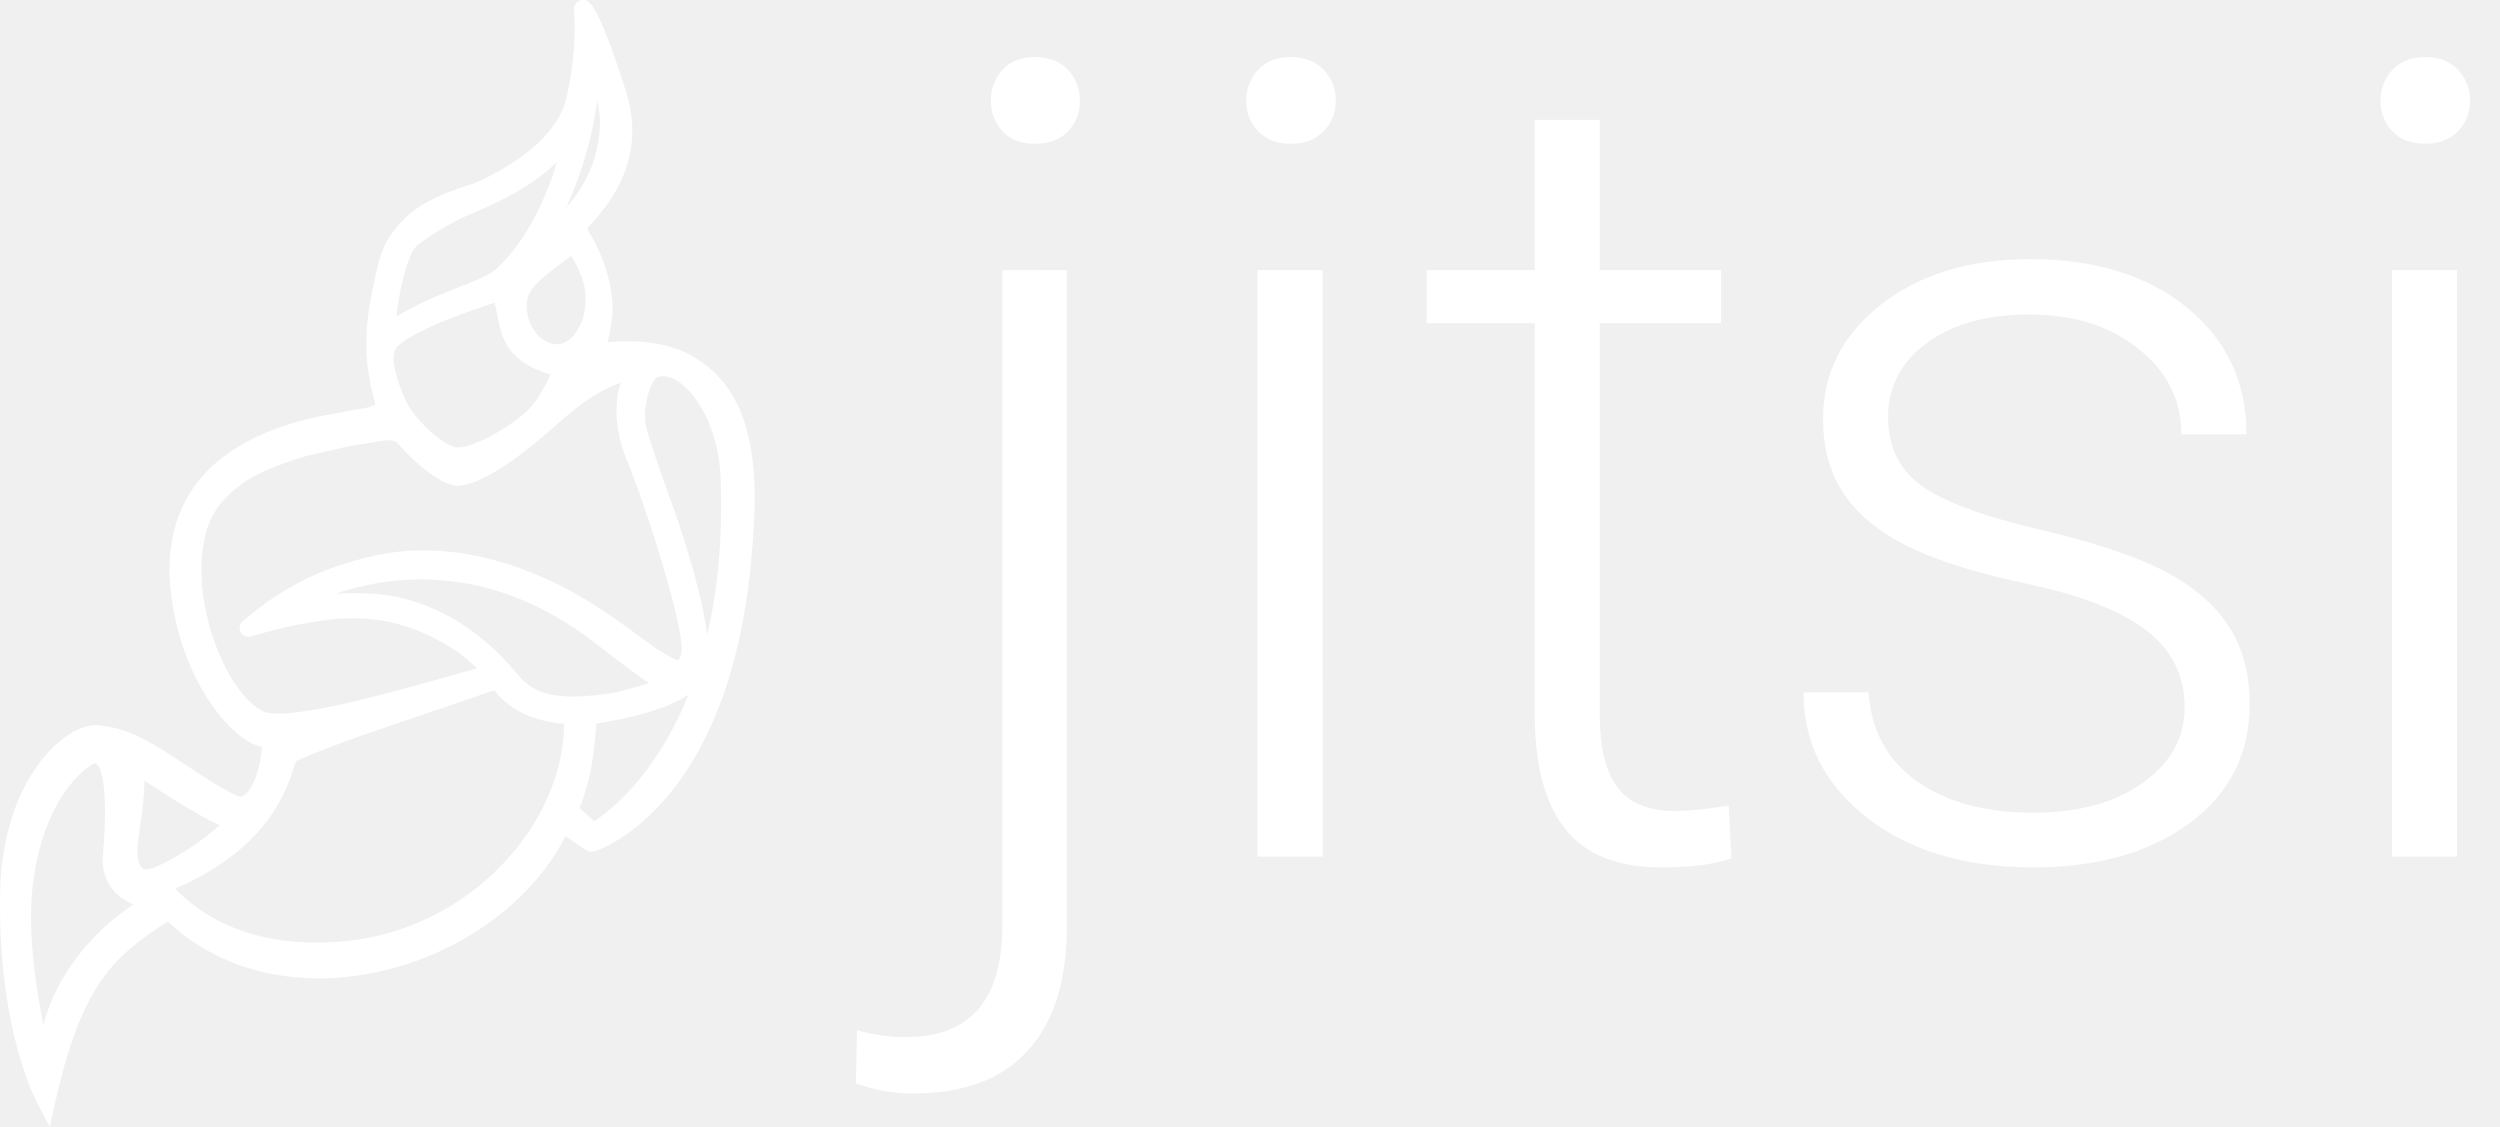
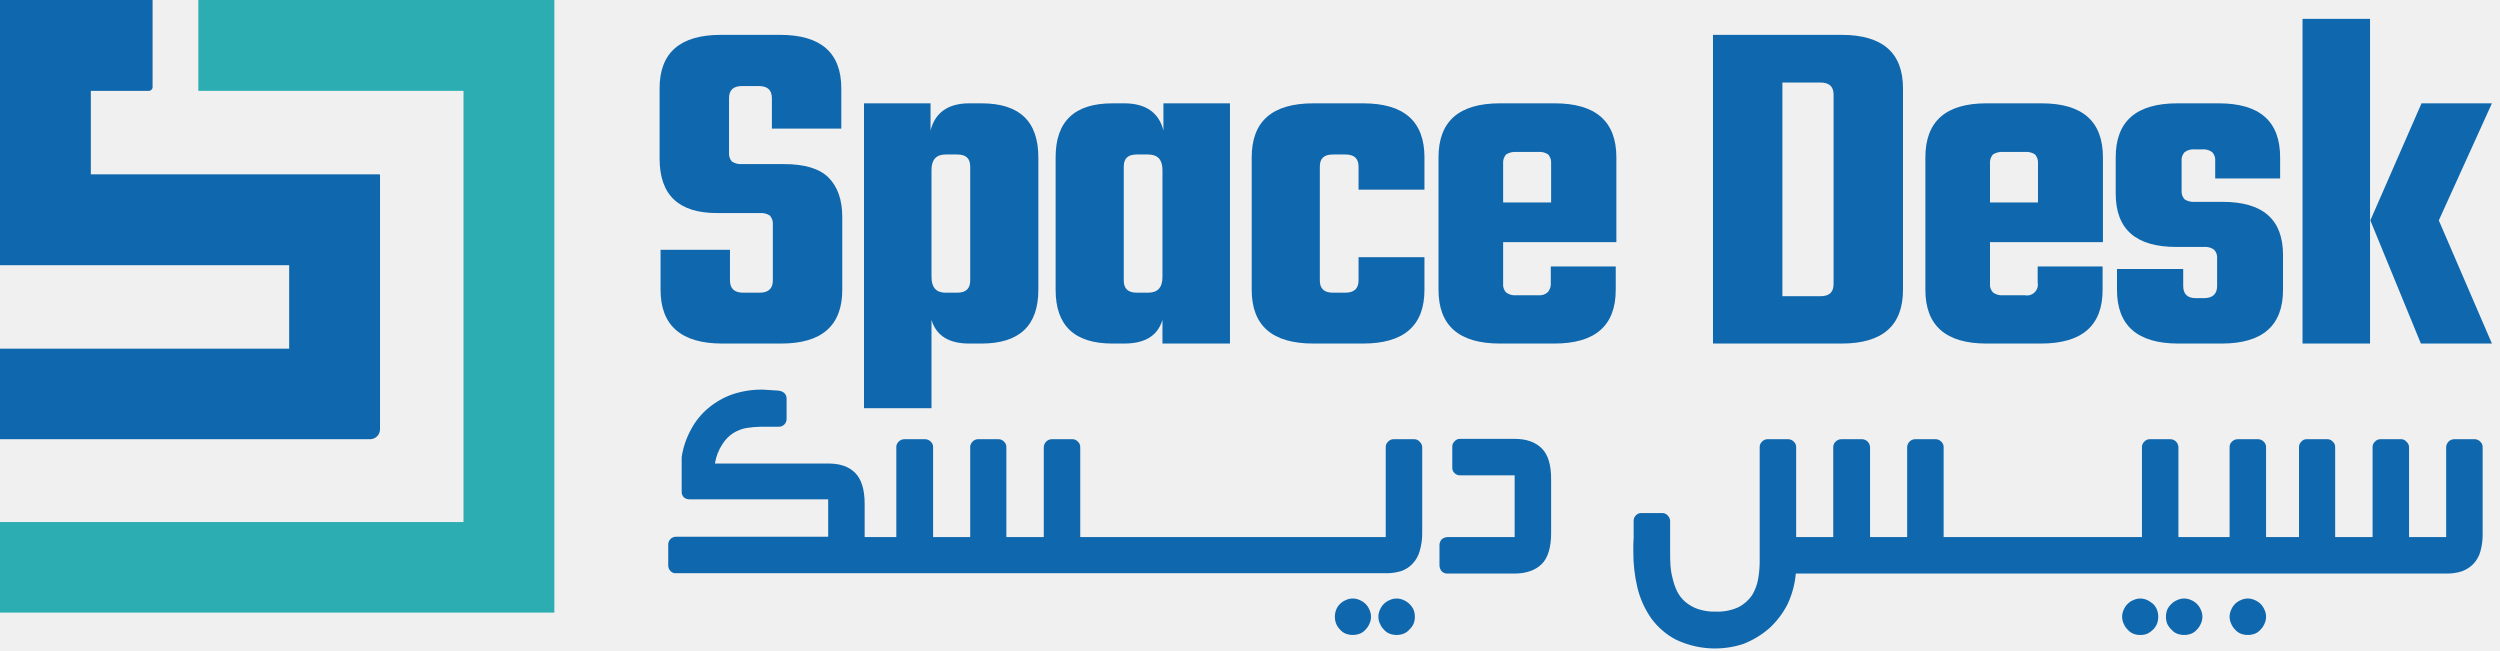
- <svg xmlns="http://www.w3.org/2000/svg" width="71" height="32" viewBox="0 0 71 32" fill="none">
-   <path d="M20.945 11.496C20.688 10.945 20.272 10.482 19.752 10.166C19.133 9.773 18.36 9.69 17.821 9.69C17.639 9.69 17.458 9.7 17.277 9.718H17.264C17.274 9.644 17.293 9.548 17.309 9.47C17.336 9.333 17.366 9.178 17.384 9.016C17.456 8.321 17.208 7.387 16.753 6.636C16.681 6.516 16.684 6.476 16.684 6.476C16.706 6.442 16.733 6.41 16.763 6.383L16.805 6.339C17.88 5.187 18.206 3.921 17.77 2.567C16.944 1.24512e-05 16.722 1.24425e-05 16.56 1.24425e-05C16.524 -0 16.488 0.007 16.455 0.021C16.422 0.036 16.392 0.057 16.368 0.084C16.341 0.116 16.322 0.154 16.31 0.195C16.299 0.236 16.297 0.278 16.303 0.32C16.387 1.171 16.195 2.39 16.067 2.854C15.911 3.437 15.363 4.308 13.635 5.135C13.514 5.187 13.39 5.233 13.264 5.272C12.7 5.46 11.758 5.776 11.235 6.497C10.84 6.959 10.744 7.423 10.573 8.259C10.421 9.003 10.298 9.908 10.539 10.989C10.563 11.096 10.586 11.186 10.607 11.266C10.622 11.323 10.635 11.372 10.645 11.415L10.665 11.411L10.644 11.416C10.66 11.48 10.65 11.496 10.627 11.512C10.543 11.545 10.458 11.571 10.371 11.59C10.115 11.631 9.859 11.677 9.614 11.725C8.836 11.859 6.483 12.264 5.4 13.989C4.731 15.053 4.636 16.442 5.117 18.123C5.615 19.788 6.605 20.931 7.282 21.164L7.293 21.168C7.342 21.19 7.388 21.208 7.434 21.224C7.434 21.27 7.429 21.327 7.423 21.391C7.419 21.419 7.414 21.45 7.41 21.483C7.336 22.026 7.08 22.611 6.819 22.627C6.681 22.6 6.136 22.291 5.75 22.037C5.626 21.956 5.509 21.879 5.398 21.805C4.321 21.093 3.727 20.7 2.819 20.599C2.788 20.596 2.757 20.594 2.726 20.594C1.766 20.594 0.038 22.211 0.001 25.432C-0.017 27.046 0.152 28.522 0.505 29.818C0.757 30.747 1.026 31.276 1.104 31.418L1.415 32L1.557 31.36C2.306 27.968 3.23 27.151 4.768 26.173C5.895 27.229 7.375 27.786 9.061 27.786C10.482 27.786 11.969 27.373 13.246 26.623C14.501 25.887 15.47 24.895 16.062 23.748C16.161 23.812 16.28 23.896 16.358 23.951C16.64 24.148 16.7 24.189 16.8 24.189H16.809C16.919 24.185 17.957 23.837 19.02 22.538C19.638 21.784 20.147 20.851 20.534 19.763C21.013 18.419 21.302 16.832 21.4 15.047C21.509 13.548 21.357 12.355 20.948 11.499L20.945 11.496ZM16.963 2.868C17.052 3.228 17.064 3.603 16.997 3.968C16.897 4.677 16.597 5.312 16.083 5.891C16.521 4.931 16.817 3.913 16.963 2.868ZM16.221 7.27C16.377 7.506 16.497 7.765 16.575 8.038C16.662 8.395 16.646 8.77 16.53 9.119C16.346 9.556 16.1 9.777 15.797 9.777H15.757C15.65 9.761 15.548 9.723 15.456 9.667C15.067 9.439 14.856 8.835 15.008 8.392C15.014 8.379 15.02 8.365 15.026 8.351C15.051 8.287 15.122 8.164 15.319 7.974C15.601 7.725 16.012 7.411 16.22 7.27L16.221 7.27ZM11.715 7.149L11.719 7.142V7.136C11.802 6.931 12.375 6.6 12.755 6.38C12.803 6.352 12.85 6.324 12.897 6.298C13.064 6.21 13.235 6.131 13.409 6.061C14.035 5.795 15.009 5.38 15.812 4.608C15.579 5.425 15.018 6.8 14.097 7.633C13.892 7.818 13.479 7.981 12.999 8.171C12.483 8.374 11.862 8.619 11.26 8.988C11.306 8.517 11.452 7.695 11.712 7.149H11.715ZM11.315 9.811C11.625 9.555 12.192 9.208 14.05 8.595C14.063 8.652 14.078 8.726 14.092 8.8C14.103 8.856 14.115 8.919 14.129 8.988C14.251 9.588 14.385 10.263 15.635 10.637C15.519 10.893 15.28 11.326 15.196 11.409L15.169 11.432L15.149 11.464C14.906 11.854 13.592 12.706 13.003 12.706C12.978 12.706 12.952 12.704 12.928 12.7C12.573 12.632 11.759 11.909 11.52 11.374C11.057 10.325 11.152 9.947 11.312 9.813L11.315 9.811ZM6.686 19.439C6.005 18.426 5.489 16.655 5.827 15.232V15.226C5.99 14.451 6.531 13.995 6.755 13.835L6.787 13.812C7.118 13.523 7.797 13.217 8.698 12.95C8.826 12.917 8.896 12.902 8.899 12.902C9.065 12.868 9.246 12.826 9.422 12.786C9.755 12.701 10.093 12.635 10.433 12.588C10.518 12.579 10.604 12.563 10.685 12.547C10.796 12.523 10.909 12.508 11.022 12.504C11.113 12.499 11.202 12.523 11.278 12.572C11.612 12.968 12.43 13.752 12.966 13.798H12.982H13C13.611 13.765 14.568 13.169 15.845 12.026C16.062 11.834 16.264 11.666 16.462 11.519L16.486 11.501C16.834 11.236 17.218 11.022 17.626 10.864C17.493 11.302 17.386 12.05 17.818 13.104C18.043 13.649 18.474 14.878 18.832 16.081C19.448 18.154 19.362 18.518 19.35 18.552C19.333 18.623 19.305 18.69 19.267 18.752C19.219 18.743 19.173 18.726 19.13 18.703C18.819 18.56 18.471 18.304 18.064 18.003C17.309 17.45 16.37 16.761 14.996 16.224C13.987 15.83 12.983 15.63 12.015 15.63C11.614 15.629 11.213 15.668 10.819 15.744C8.655 16.171 7.514 17.125 6.901 17.638L6.897 17.642C6.856 17.675 6.827 17.719 6.813 17.769C6.799 17.819 6.801 17.872 6.818 17.921C6.836 17.969 6.868 18.01 6.91 18.039C6.952 18.068 7.002 18.083 7.054 18.083C7.109 18.083 7.164 18.067 7.343 18.015C7.992 17.822 8.656 17.684 9.327 17.602C9.568 17.574 9.81 17.559 10.053 17.559C11.1 17.559 12.064 17.879 13.084 18.572C13.318 18.767 13.461 18.897 13.547 18.982L13.459 19.005L12.84 19.18C11.308 19.613 8.991 20.267 7.895 20.267C7.811 20.268 7.727 20.263 7.644 20.253C7.359 20.211 7.013 19.914 6.691 19.439L6.686 19.439ZM2.167 27.212C1.736 27.774 1.418 28.415 1.232 29.098C1.026 28.111 0.784 26.486 0.922 25.222C1.208 22.602 2.506 21.724 2.699 21.678H2.711C2.722 21.678 2.735 21.678 2.76 21.706C2.864 21.818 3.088 22.294 2.925 24.261C2.886 24.666 2.984 25.009 3.215 25.28C3.372 25.459 3.57 25.599 3.791 25.687C3.167 26.1 2.617 26.615 2.165 27.212L2.167 27.212ZM4.373 24.64C4.306 24.67 4.233 24.687 4.159 24.69C4.133 24.692 4.107 24.689 4.082 24.679C4.058 24.67 4.036 24.655 4.018 24.636C3.976 24.593 3.882 24.444 3.912 24.006C3.934 23.79 3.964 23.575 3.992 23.366C4.055 22.971 4.092 22.574 4.104 22.175C4.861 22.67 5.699 23.195 6.242 23.437C5.887 23.751 5.15 24.316 4.373 24.641V24.64ZM14.245 24.57C13.025 25.842 11.377 26.617 9.619 26.746C9.41 26.761 9.202 26.769 9.002 26.769C6.687 26.769 5.511 25.786 4.97 25.239C7.585 24.111 8.116 22.497 8.348 21.793C8.37 21.724 8.39 21.665 8.412 21.613C8.511 21.564 8.829 21.421 9.808 21.055C10.576 20.778 11.497 20.468 12.309 20.195C12.986 19.967 13.57 19.769 13.889 19.652L13.916 19.643C13.98 19.626 14.018 19.617 14.044 19.613L14.062 19.636C14.359 20.024 14.85 20.26 14.854 20.263C15.223 20.428 15.618 20.527 16.021 20.557C16.012 21.956 15.373 23.406 14.249 24.569L14.245 24.57ZM16.274 19.782C15.306 19.782 14.966 19.47 14.649 19.093C13.077 17.219 11.338 16.911 10.663 16.866C10.447 16.852 10.235 16.845 10.032 16.845C9.862 16.845 9.695 16.849 9.533 16.86C10.316 16.593 11.138 16.457 11.965 16.455C13.699 16.455 15.369 17.069 16.926 18.28C17.561 18.774 18.028 19.124 18.432 19.405C18.235 19.463 17.97 19.538 17.635 19.629L17.507 19.664C17.101 19.736 16.689 19.776 16.276 19.782H16.274ZM16.878 23.327C16.776 23.237 16.622 23.094 16.462 22.949C16.609 22.576 16.719 22.191 16.792 21.797C16.868 21.382 16.915 20.837 16.937 20.549C17.397 20.48 17.852 20.383 18.3 20.259C18.84 20.104 19.256 19.928 19.553 19.727C18.627 22.04 17.286 23.055 16.878 23.325V23.327ZM20.082 18.038C19.944 16.899 19.483 15.489 19.302 14.941C19.283 14.877 19.267 14.831 19.256 14.797C19.243 14.754 19.201 14.638 19.116 14.401C18.893 13.781 18.43 12.492 18.348 12.111C18.229 11.55 18.497 10.779 18.668 10.712C18.72 10.692 18.776 10.682 18.833 10.682C19.148 10.682 19.537 10.979 19.845 11.459C20.217 12.035 20.438 12.799 20.467 13.603C20.531 15.357 20.368 16.822 20.083 18.038" fill="white" />
-   <path d="M30.298 7.67V26.314C30.298 27.853 29.928 29.029 29.189 29.839C28.45 30.65 27.362 31.055 25.925 31.055C25.373 31.056 24.826 30.958 24.309 30.766L24.339 29.254C24.789 29.387 25.256 29.454 25.725 29.454C27.552 29.454 28.465 28.401 28.465 26.296V7.672L30.298 7.67ZM29.39 1.62C29.79 1.62 30.103 1.74 30.329 1.98C30.554 2.216 30.675 2.533 30.668 2.859C30.672 3.019 30.644 3.179 30.586 3.329C30.528 3.479 30.441 3.616 30.329 3.731C30.103 3.966 29.79 4.083 29.39 4.083C28.999 4.083 28.694 3.965 28.474 3.731C28.253 3.496 28.134 3.182 28.143 2.859C28.134 2.534 28.253 2.218 28.474 1.98C28.694 1.74 29 1.62 29.39 1.62Z" fill="white" />
-   <path d="M35.395 2.859C35.387 2.533 35.509 2.216 35.734 1.98C35.959 1.74 36.267 1.62 36.657 1.62C37.048 1.62 37.358 1.74 37.589 1.98C37.703 2.096 37.791 2.233 37.851 2.384C37.91 2.535 37.939 2.697 37.935 2.859C37.94 3.02 37.911 3.181 37.852 3.33C37.792 3.48 37.703 3.617 37.589 3.731C37.358 3.966 37.048 4.084 36.657 4.083C36.267 4.083 35.959 3.965 35.734 3.731C35.622 3.616 35.535 3.479 35.477 3.329C35.419 3.179 35.391 3.019 35.395 2.859ZM37.566 24.328H35.715V7.67H37.562L37.566 24.328Z" fill="white" />
-   <path d="M45.432 3.405V7.67H48.88V9.179H45.432V20.291C45.432 21.216 45.599 21.905 45.932 22.357C46.266 22.808 46.823 23.035 47.603 23.035C47.91 23.035 48.408 22.983 49.096 22.881L49.172 24.376C48.69 24.547 48.033 24.633 47.202 24.636C45.94 24.636 45.021 24.269 44.446 23.535C43.871 22.801 43.585 21.721 43.587 20.294V9.179H40.52V7.67H43.587V3.405H45.432Z" fill="white" />
-   <path d="M62.044 20.096C62.044 19.183 61.677 18.449 60.943 17.894C60.21 17.34 59.104 16.907 57.626 16.593C56.147 16.28 55 15.921 54.184 15.516C53.368 15.111 52.763 14.615 52.368 14.028C51.972 13.443 51.775 12.735 51.775 11.904C51.775 10.59 52.325 9.504 53.423 8.648C54.521 7.791 55.927 7.362 57.641 7.36C59.498 7.36 60.989 7.819 62.113 8.738C63.237 9.657 63.8 10.855 63.799 12.333H61.951C61.951 11.358 61.544 10.548 60.728 9.901C59.912 9.254 58.883 8.931 57.641 8.931C56.429 8.931 55.457 9.201 54.723 9.74C53.99 10.278 53.623 10.979 53.622 11.84C53.622 12.672 53.928 13.316 54.538 13.772C55.149 14.229 56.262 14.647 57.879 15.027C59.496 15.406 60.707 15.812 61.513 16.243C62.319 16.675 62.916 17.193 63.305 17.798C63.695 18.404 63.89 19.138 63.89 20C63.89 21.408 63.323 22.532 62.189 23.372C61.055 24.211 59.574 24.632 57.747 24.634C55.808 24.634 54.235 24.164 53.029 23.226C51.822 22.287 51.219 21.099 51.22 19.662H53.067C53.139 20.739 53.593 21.578 54.429 22.179C55.266 22.78 56.372 23.08 57.747 23.08C59.031 23.08 60.067 22.797 60.857 22.233C61.647 21.669 62.042 20.956 62.044 20.096Z" fill="white" />
-   <path d="M67.61 2.859C67.602 2.533 67.723 2.216 67.948 1.98C68.174 1.74 68.482 1.62 68.872 1.62C69.263 1.62 69.573 1.74 69.804 1.98C69.917 2.096 70.005 2.233 70.064 2.385C70.123 2.536 70.151 2.697 70.147 2.859C70.151 3.02 70.123 3.181 70.064 3.33C70.004 3.48 69.915 3.617 69.801 3.731C69.57 3.966 69.259 4.084 68.87 4.083C68.48 4.083 68.172 3.965 67.946 3.731C67.834 3.616 67.747 3.479 67.689 3.329C67.63 3.179 67.603 3.019 67.607 2.859H67.61ZM69.778 24.328H67.933V7.67H69.781L69.778 24.328Z" fill="white" />
+ <svg xmlns="http://www.w3.org/2000/svg" width="169" height="44" viewBox="0 0 169 44" fill="none">
+   <path d="M52.244 18.964V15.202C52.255 15.089 52.244 14.976 52.21 14.868C52.177 14.761 52.122 14.661 52.05 14.575C51.844 14.442 51.601 14.381 51.358 14.402H48.46C45.887 14.402 44.589 13.191 44.589 10.726V5.968C44.589 3.568 45.973 2.357 48.719 2.357H52.741C55.488 2.357 56.872 3.568 56.872 5.968V8.693H52.179V6.639C52.179 6.076 51.877 5.817 51.293 5.817H50.168C49.584 5.817 49.282 6.076 49.282 6.639V10.315C49.272 10.423 49.285 10.533 49.318 10.637C49.351 10.741 49.405 10.837 49.476 10.92C49.681 11.053 49.925 11.114 50.168 11.093H53.001C54.385 11.093 55.401 11.396 56.007 12.001C56.612 12.607 56.937 13.493 56.937 14.661V19.591C56.937 22.013 55.553 23.224 52.806 23.224H48.827C46.06 23.224 44.654 22.013 44.654 19.591V16.888H49.346V18.964C49.346 19.505 49.649 19.786 50.233 19.786H51.358C51.941 19.786 52.244 19.505 52.244 18.964Z" fill="#0F67AD" />
+   <path d="M65.521 6.985H66.343C68.916 6.985 70.192 8.196 70.192 10.639V19.591C70.192 22.013 68.916 23.224 66.343 23.224H65.521C64.159 23.224 63.294 22.705 62.97 21.624V27.593H58.407V6.985H62.905V8.823C63.208 7.612 64.094 6.985 65.521 6.985ZM65.586 18.964V11.266C65.586 10.704 65.305 10.444 64.7 10.444H63.921C63.294 10.444 62.97 10.79 62.97 11.482V18.727C62.97 19.44 63.294 19.786 63.921 19.786H64.7C65.305 19.786 65.586 19.505 65.586 18.964Z" fill="#0F67AD" />
+   <path d="M78.647 6.985H83.145V23.224H78.582V21.624C78.258 22.705 77.393 23.224 75.987 23.224H75.209C72.635 23.224 71.36 22.013 71.36 19.591V10.639C71.36 8.196 72.635 6.985 75.209 6.985H75.987C77.458 6.985 78.344 7.612 78.647 8.823V6.985ZM76.852 19.786H77.609C78.258 19.786 78.582 19.44 78.582 18.727V11.482C78.582 10.79 78.258 10.444 77.609 10.444H76.852C76.247 10.444 75.966 10.704 75.966 11.266V18.964C75.966 19.505 76.247 19.786 76.852 19.786Z" fill="#0F67AD" />
+   <path d="M96.293 12.823H91.838V11.266C91.838 10.704 91.535 10.444 90.951 10.444H90.108C89.503 10.444 89.221 10.704 89.221 11.266V18.964C89.221 19.505 89.503 19.786 90.108 19.786H90.951C91.535 19.786 91.838 19.505 91.838 18.964V17.386H96.293V19.591C96.293 22.013 94.909 23.224 92.141 23.224H88.789C85.999 23.224 84.615 22.013 84.615 19.591V10.639C84.615 8.196 85.999 6.985 88.789 6.985H92.141C94.909 6.985 96.293 8.196 96.293 10.639V12.823Z" fill="#0F67AD" />
+   <path d="M101.396 6.985H105.094C107.862 6.985 109.267 8.196 109.267 10.639V16.369H101.612V19.159C101.6 19.268 101.611 19.378 101.645 19.483C101.678 19.587 101.734 19.683 101.807 19.765C102.004 19.915 102.252 19.985 102.499 19.959H103.969C104.09 19.974 104.212 19.962 104.328 19.924C104.444 19.887 104.55 19.825 104.64 19.743C104.788 19.561 104.858 19.328 104.834 19.094V18.013H109.224V19.591C109.224 22.013 107.84 23.224 105.072 23.224H101.396C98.628 23.224 97.244 22.013 97.244 19.591V10.639C97.244 8.196 98.628 6.985 101.396 6.985ZM101.612 13.688H104.856V11.05C104.865 10.941 104.853 10.832 104.819 10.728C104.786 10.624 104.732 10.527 104.661 10.444C104.471 10.315 104.242 10.254 104.013 10.271H102.499C102.255 10.251 102.012 10.312 101.807 10.444C101.736 10.527 101.682 10.624 101.649 10.728C101.615 10.832 101.603 10.941 101.612 11.05V13.688Z" fill="#0F67AD" />
+   <path d="M115.798 2.357H124.491C127.258 2.357 128.642 3.568 128.642 5.968V19.591C128.642 22.013 127.258 23.224 124.491 23.224H115.798V2.357ZM123.95 19.202V6.401C123.95 5.86 123.669 5.579 123.063 5.579H120.49V20.024H123.063C123.669 20.024 123.95 19.743 123.95 19.202Z" fill="#0F67AD" />
+   <path d="M134.286 6.985H138.006C140.774 6.985 142.158 8.196 142.158 10.639V16.369H134.524V19.159C134.512 19.268 134.523 19.378 134.557 19.483C134.591 19.587 134.646 19.683 134.719 19.765C134.916 19.915 135.164 19.985 135.411 19.959H136.881C137 19.983 137.123 19.977 137.239 19.942C137.354 19.907 137.46 19.844 137.545 19.758C137.631 19.672 137.694 19.567 137.729 19.451C137.764 19.335 137.77 19.213 137.746 19.094V18.013H142.136V19.591C142.136 22.013 140.752 23.224 137.963 23.224H134.286C131.54 23.224 130.156 22.013 130.156 19.591V10.639C130.156 8.196 131.54 6.985 134.286 6.985ZM134.524 13.688H137.768V11.05C137.777 10.941 137.765 10.832 137.732 10.728C137.698 10.624 137.644 10.527 137.573 10.444C137.383 10.315 137.154 10.254 136.925 10.271H135.411C135.167 10.251 134.924 10.312 134.719 10.444C134.648 10.527 134.594 10.624 134.561 10.728C134.527 10.832 134.515 10.941 134.524 11.05V13.688Z" fill="#0F67AD" />
+   <path d="M149.877 19.332V17.494C149.889 17.385 149.878 17.275 149.845 17.171C149.811 17.066 149.756 16.97 149.683 16.889C149.485 16.738 149.238 16.668 148.991 16.694H147.131C144.385 16.694 143.022 15.505 143.022 13.083V10.639C143.022 8.196 144.406 6.985 147.196 6.985H149.985C152.753 6.985 154.137 8.196 154.137 10.639V12.066H149.748V10.899C149.76 10.79 149.748 10.679 149.715 10.575C149.681 10.471 149.626 10.375 149.553 10.293C149.356 10.142 149.108 10.073 148.861 10.098H148.364C148.117 10.073 147.869 10.142 147.672 10.293C147.598 10.375 147.543 10.471 147.51 10.575C147.476 10.679 147.465 10.79 147.477 10.899V12.866C147.468 12.975 147.48 13.085 147.513 13.189C147.547 13.293 147.601 13.389 147.672 13.472C147.877 13.605 148.12 13.665 148.364 13.645H150.245C152.97 13.645 154.332 14.834 154.332 17.235V19.591C154.332 22.013 152.948 23.224 150.18 23.224H147.261C144.493 23.224 143.109 22.013 143.109 19.591V18.186H147.585V19.332C147.585 19.873 147.866 20.154 148.429 20.154H148.991C149.575 20.154 149.877 19.873 149.877 19.332Z" fill="#0F67AD" />
+   <path d="M155.651 23.224V1.276H160.214V23.224H155.651ZM168.453 6.985L164.863 14.899L168.453 23.224H163.652L160.235 14.899L163.695 6.985H168.453Z" fill="#0F67AD" />
+   <path d="M92.314 40.826C92.202 40.716 92.07 40.628 91.925 40.567C91.776 40.496 91.614 40.459 91.449 40.459C91.284 40.459 91.122 40.496 90.973 40.567C90.828 40.627 90.695 40.715 90.584 40.826C90.472 40.938 90.384 41.07 90.325 41.216C90.208 41.522 90.208 41.861 90.325 42.167C90.385 42.312 90.474 42.444 90.584 42.556C90.689 42.68 90.823 42.777 90.973 42.837C91.28 42.952 91.618 42.952 91.925 42.837C92.076 42.777 92.209 42.68 92.314 42.556C92.424 42.444 92.513 42.312 92.573 42.167C92.644 42.019 92.681 41.856 92.681 41.691C92.681 41.527 92.644 41.364 92.573 41.216C92.513 41.071 92.424 40.938 92.314 40.826Z" fill="#0F67AD" />
+   <path d="M95.968 29.863C95.925 29.807 95.869 29.763 95.805 29.733C95.741 29.703 95.671 29.688 95.601 29.69H94.195C94.125 29.691 94.056 29.707 93.993 29.737C93.93 29.767 93.873 29.81 93.828 29.863C93.777 29.91 93.738 29.967 93.712 30.03C93.686 30.093 93.673 30.162 93.676 30.23V36.307H73.025V30.23C73.028 30.162 73.016 30.093 72.99 30.03C72.963 29.967 72.924 29.91 72.874 29.863C72.828 29.81 72.772 29.767 72.708 29.737C72.645 29.707 72.576 29.691 72.506 29.69H71.1C71.027 29.691 70.955 29.707 70.888 29.736C70.821 29.766 70.761 29.809 70.711 29.863C70.618 29.963 70.564 30.093 70.56 30.23V36.307H68.03V30.23C68.033 30.162 68.021 30.093 67.994 30.03C67.968 29.967 67.929 29.91 67.879 29.863C67.833 29.81 67.776 29.767 67.713 29.737C67.65 29.707 67.581 29.691 67.511 29.69H66.105C66.035 29.691 65.966 29.707 65.903 29.737C65.84 29.767 65.783 29.81 65.738 29.863C65.688 29.91 65.648 29.967 65.622 30.03C65.596 30.093 65.584 30.162 65.586 30.23V36.307H63.078V30.23C63.081 30.162 63.069 30.093 63.042 30.03C63.016 29.967 62.977 29.91 62.927 29.863C62.877 29.809 62.817 29.766 62.75 29.736C62.683 29.707 62.611 29.691 62.537 29.69H61.132C61.059 29.691 60.986 29.707 60.919 29.736C60.852 29.766 60.792 29.809 60.742 29.863C60.692 29.91 60.653 29.967 60.627 30.03C60.6 30.093 60.588 30.162 60.591 30.23V36.307H58.45V34.058C58.45 33.085 58.234 32.393 57.802 31.96C57.369 31.528 56.764 31.333 55.985 31.333H48.33C48.401 30.87 48.571 30.428 48.828 30.036C49.015 29.733 49.266 29.475 49.563 29.279C49.835 29.11 50.135 28.993 50.449 28.933C50.772 28.883 51.097 28.854 51.422 28.846H52.633C52.703 28.849 52.773 28.838 52.839 28.813C52.904 28.789 52.964 28.751 53.014 28.702C53.065 28.654 53.105 28.596 53.133 28.531C53.16 28.467 53.174 28.398 53.174 28.328V26.922C53.173 26.852 53.157 26.783 53.127 26.72C53.097 26.656 53.054 26.6 53.001 26.554C52.883 26.463 52.739 26.41 52.59 26.403L51.552 26.338C50.854 26.33 50.16 26.439 49.498 26.662C48.906 26.872 48.356 27.187 47.876 27.592C47.396 27.994 46.999 28.487 46.708 29.041C46.391 29.619 46.178 30.249 46.081 30.901V33.236C46.078 33.308 46.09 33.38 46.116 33.447C46.142 33.514 46.182 33.575 46.233 33.625C46.343 33.713 46.481 33.758 46.622 33.755H55.985V36.285H45.67C45.537 36.291 45.41 36.348 45.317 36.445C45.225 36.541 45.173 36.67 45.173 36.804V38.21C45.17 38.282 45.182 38.353 45.208 38.42C45.234 38.487 45.274 38.548 45.325 38.599C45.367 38.649 45.42 38.688 45.48 38.714C45.54 38.741 45.605 38.753 45.67 38.75H93.676C94.035 38.758 94.393 38.707 94.736 38.599C95.025 38.498 95.285 38.327 95.493 38.102C95.718 37.864 95.881 37.574 95.968 37.258C96.088 36.858 96.146 36.443 96.141 36.026V30.23C96.14 30.16 96.124 30.091 96.094 30.028C96.064 29.965 96.021 29.909 95.968 29.863Z" fill="#0F67AD" />
+   <path d="M95.276 40.826C95.165 40.716 95.032 40.628 94.887 40.567C94.739 40.496 94.576 40.459 94.412 40.459C94.247 40.459 94.084 40.496 93.936 40.567C93.79 40.627 93.658 40.715 93.546 40.826C93.435 40.938 93.347 41.07 93.287 41.216C93.216 41.364 93.179 41.527 93.179 41.691C93.179 41.856 93.216 42.019 93.287 42.167C93.348 42.312 93.436 42.444 93.547 42.556C93.651 42.68 93.785 42.777 93.936 42.837C94.242 42.954 94.581 42.954 94.887 42.837C95.038 42.777 95.172 42.68 95.276 42.556C95.394 42.446 95.489 42.313 95.558 42.167C95.674 41.861 95.674 41.522 95.558 41.216C95.489 41.069 95.394 40.937 95.276 40.826Z" fill="#0F67AD" />
+   <path d="M102.391 36.307V32.133H98.693C98.625 32.134 98.557 32.12 98.494 32.094C98.431 32.068 98.374 32.03 98.325 31.982C98.275 31.935 98.235 31.878 98.209 31.815C98.183 31.751 98.171 31.683 98.174 31.614V30.209C98.169 30.14 98.181 30.071 98.207 30.008C98.233 29.944 98.274 29.887 98.325 29.841C98.369 29.786 98.425 29.741 98.489 29.711C98.552 29.681 98.622 29.667 98.693 29.668H102.391C103.191 29.668 103.796 29.885 104.229 30.317C104.661 30.75 104.856 31.442 104.856 32.393V36.047C104.856 36.999 104.639 37.713 104.229 38.123C103.818 38.534 103.191 38.772 102.391 38.772H97.849C97.778 38.775 97.706 38.763 97.639 38.737C97.572 38.711 97.511 38.672 97.46 38.621C97.367 38.512 97.313 38.375 97.309 38.231V36.826C97.317 36.69 97.37 36.56 97.46 36.458C97.569 36.365 97.706 36.312 97.849 36.307H102.391Z" fill="#0F67AD" />
+   <path d="M145.553 40.827C145.433 40.725 145.303 40.638 145.163 40.567C145.013 40.501 144.852 40.464 144.688 40.459C144.523 40.461 144.361 40.498 144.212 40.567C144.066 40.627 143.934 40.715 143.823 40.826C143.711 40.938 143.623 41.07 143.563 41.216C143.492 41.364 143.455 41.527 143.455 41.692C143.455 41.856 143.492 42.019 143.563 42.167C143.624 42.312 143.712 42.444 143.823 42.556C143.928 42.681 144.061 42.777 144.212 42.838C144.363 42.899 144.525 42.929 144.688 42.924C144.85 42.927 145.012 42.898 145.163 42.838C145.308 42.766 145.439 42.671 145.553 42.556C145.663 42.444 145.751 42.312 145.812 42.167C145.926 41.86 145.926 41.523 145.812 41.216C145.751 41.071 145.663 40.939 145.553 40.827Z" fill="#0F67AD" />
+   <path d="M148.515 40.827C148.403 40.716 148.271 40.628 148.126 40.567C147.977 40.496 147.815 40.459 147.65 40.459C147.485 40.459 147.323 40.496 147.174 40.567C147.029 40.628 146.897 40.716 146.785 40.827C146.668 40.937 146.572 41.069 146.504 41.216C146.388 41.522 146.388 41.861 146.504 42.167C146.572 42.314 146.668 42.446 146.785 42.556C146.89 42.681 147.024 42.777 147.174 42.838C147.481 42.952 147.819 42.952 148.126 42.838C148.277 42.777 148.41 42.681 148.515 42.556C148.626 42.444 148.714 42.312 148.775 42.167C148.846 42.019 148.882 41.856 148.882 41.692C148.882 41.527 148.846 41.364 148.775 41.216C148.714 41.071 148.626 40.939 148.515 40.827Z" fill="#0F67AD" />
+   <path d="M152.818 40.827C152.706 40.716 152.574 40.628 152.429 40.567C152.28 40.496 152.118 40.459 151.953 40.459C151.789 40.459 151.626 40.496 151.478 40.567C151.332 40.627 151.199 40.715 151.088 40.826C150.977 40.938 150.889 41.07 150.829 41.216C150.758 41.364 150.721 41.527 150.721 41.692C150.721 41.856 150.758 42.019 150.829 42.167C150.89 42.312 150.978 42.444 151.088 42.556C151.193 42.681 151.327 42.777 151.478 42.838C151.784 42.952 152.122 42.952 152.429 42.838C152.58 42.777 152.713 42.681 152.818 42.556C152.929 42.444 153.017 42.312 153.078 42.167C153.149 42.019 153.186 41.856 153.186 41.692C153.186 41.527 153.149 41.364 153.078 41.216C153.017 41.071 152.929 40.939 152.818 40.827Z" fill="#0F67AD" />
+   <path d="M167.674 29.863C167.579 29.76 167.447 29.698 167.307 29.69H165.901C165.828 29.691 165.756 29.707 165.689 29.737C165.622 29.766 165.562 29.809 165.512 29.863C165.418 29.963 165.364 30.094 165.36 30.231V36.307H162.852V30.231C162.851 30.161 162.835 30.092 162.805 30.028C162.775 29.965 162.732 29.909 162.679 29.863C162.635 29.808 162.579 29.763 162.516 29.733C162.452 29.703 162.382 29.688 162.311 29.69H160.906C160.836 29.691 160.767 29.707 160.703 29.737C160.64 29.767 160.584 29.81 160.538 29.863C160.488 29.91 160.448 29.967 160.422 30.03C160.396 30.094 160.384 30.162 160.387 30.231V36.307H157.857V30.231C157.86 30.162 157.847 30.094 157.821 30.03C157.795 29.967 157.756 29.91 157.705 29.863C157.66 29.81 157.603 29.767 157.54 29.737C157.477 29.707 157.408 29.691 157.338 29.69H155.911C155.844 29.692 155.778 29.708 155.718 29.738C155.658 29.768 155.606 29.811 155.565 29.863C155.514 29.91 155.475 29.967 155.449 30.03C155.423 30.094 155.41 30.162 155.413 30.231V36.307H153.186V30.231C153.189 30.162 153.177 30.094 153.15 30.03C153.124 29.967 153.085 29.91 153.035 29.863C152.985 29.809 152.925 29.766 152.858 29.737C152.791 29.707 152.719 29.691 152.645 29.69H151.261C151.188 29.691 151.116 29.707 151.049 29.737C150.982 29.766 150.922 29.809 150.872 29.863C150.822 29.91 150.782 29.967 150.756 30.03C150.73 30.094 150.718 30.162 150.721 30.231V36.307H147.261V30.231C147.257 30.094 147.203 29.963 147.11 29.863C147.06 29.809 147 29.766 146.933 29.737C146.866 29.707 146.794 29.691 146.72 29.69H145.315C145.245 29.691 145.176 29.707 145.112 29.737C145.049 29.767 144.993 29.81 144.947 29.863C144.897 29.91 144.857 29.967 144.831 30.03C144.805 30.094 144.793 30.162 144.796 30.231V36.307H131.389V30.231C131.392 30.162 131.379 30.094 131.353 30.03C131.327 29.967 131.288 29.91 131.237 29.863C131.142 29.76 131.01 29.698 130.87 29.69H129.443C129.302 29.698 129.17 29.76 129.075 29.863C128.981 29.963 128.928 30.094 128.924 30.231V36.307H126.415V30.231C126.411 30.094 126.357 29.963 126.264 29.863C126.214 29.809 126.154 29.766 126.087 29.737C126.02 29.707 125.948 29.691 125.875 29.69H124.469C124.396 29.691 124.324 29.707 124.257 29.737C124.19 29.766 124.13 29.809 124.08 29.863C124.03 29.91 123.99 29.967 123.964 30.03C123.938 30.094 123.926 30.162 123.928 30.231V36.307H121.42V30.231C121.423 30.162 121.411 30.094 121.385 30.03C121.358 29.967 121.319 29.91 121.269 29.863C121.219 29.809 121.159 29.766 121.092 29.737C121.025 29.707 120.953 29.691 120.879 29.69H119.474C119.404 29.691 119.335 29.707 119.272 29.737C119.208 29.767 119.152 29.81 119.106 29.863C119.056 29.91 119.016 29.967 118.99 30.03C118.964 30.094 118.952 30.162 118.955 30.231V38.015C118.951 38.4 118.915 38.783 118.847 39.161C118.778 39.544 118.639 39.911 118.436 40.243C118.202 40.579 117.891 40.853 117.528 41.043C117.053 41.26 116.535 41.364 116.014 41.346C115.596 41.361 115.179 41.302 114.781 41.172C114.474 41.066 114.188 40.905 113.938 40.697C113.705 40.499 113.514 40.256 113.376 39.983C113.243 39.707 113.141 39.417 113.073 39.118C112.991 38.814 112.94 38.503 112.922 38.188C112.9 37.864 112.9 37.561 112.9 37.258V35.204C112.892 35.064 112.83 34.932 112.727 34.837C112.681 34.785 112.624 34.745 112.561 34.719C112.497 34.692 112.428 34.681 112.359 34.685H110.954C110.885 34.681 110.816 34.692 110.753 34.719C110.689 34.745 110.632 34.785 110.586 34.837C110.537 34.884 110.498 34.941 110.472 35.005C110.446 35.068 110.433 35.136 110.435 35.204V36.372C110.413 36.631 110.413 36.826 110.413 36.956V37.28C110.406 38.11 110.5 38.938 110.694 39.745C110.874 40.482 111.19 41.178 111.624 41.8C112.056 42.395 112.618 42.883 113.268 43.227C114.699 43.917 116.342 44.026 117.852 43.53C118.492 43.279 119.085 42.921 119.604 42.47C120.108 42.007 120.525 41.458 120.836 40.848C121.144 40.194 121.334 39.492 121.398 38.772H165.36C165.72 38.781 166.078 38.73 166.42 38.621C166.713 38.515 166.979 38.345 167.198 38.123C167.423 37.885 167.587 37.596 167.674 37.28C167.786 36.879 167.837 36.464 167.826 36.048V30.231C167.828 30.162 167.816 30.094 167.79 30.03C167.764 29.967 167.724 29.91 167.674 29.863Z" fill="#0F67AD" />
+   <path d="M6.141 11.785V6.141H10.034C10.071 6.145 10.109 6.14 10.145 6.127C10.181 6.114 10.213 6.093 10.24 6.066C10.267 6.039 10.287 6.007 10.3 5.972C10.313 5.936 10.318 5.898 10.315 5.86V0H0V17.927H19.548V23.57H0V29.69H25.019C25.197 29.69 25.367 29.619 25.493 29.494C25.619 29.368 25.689 29.198 25.689 29.02V11.828C25.689 11.817 25.685 11.806 25.677 11.798C25.669 11.79 25.658 11.785 25.646 11.785H6.141Z" fill="#0F67AD" />
+   <path d="M34.966 0H31.334H13.407V6.141H31.334V35.291H0V41.41H31.334H36.394H37.475V0H34.966Z" fill="#2BADB2" />
</svg>
